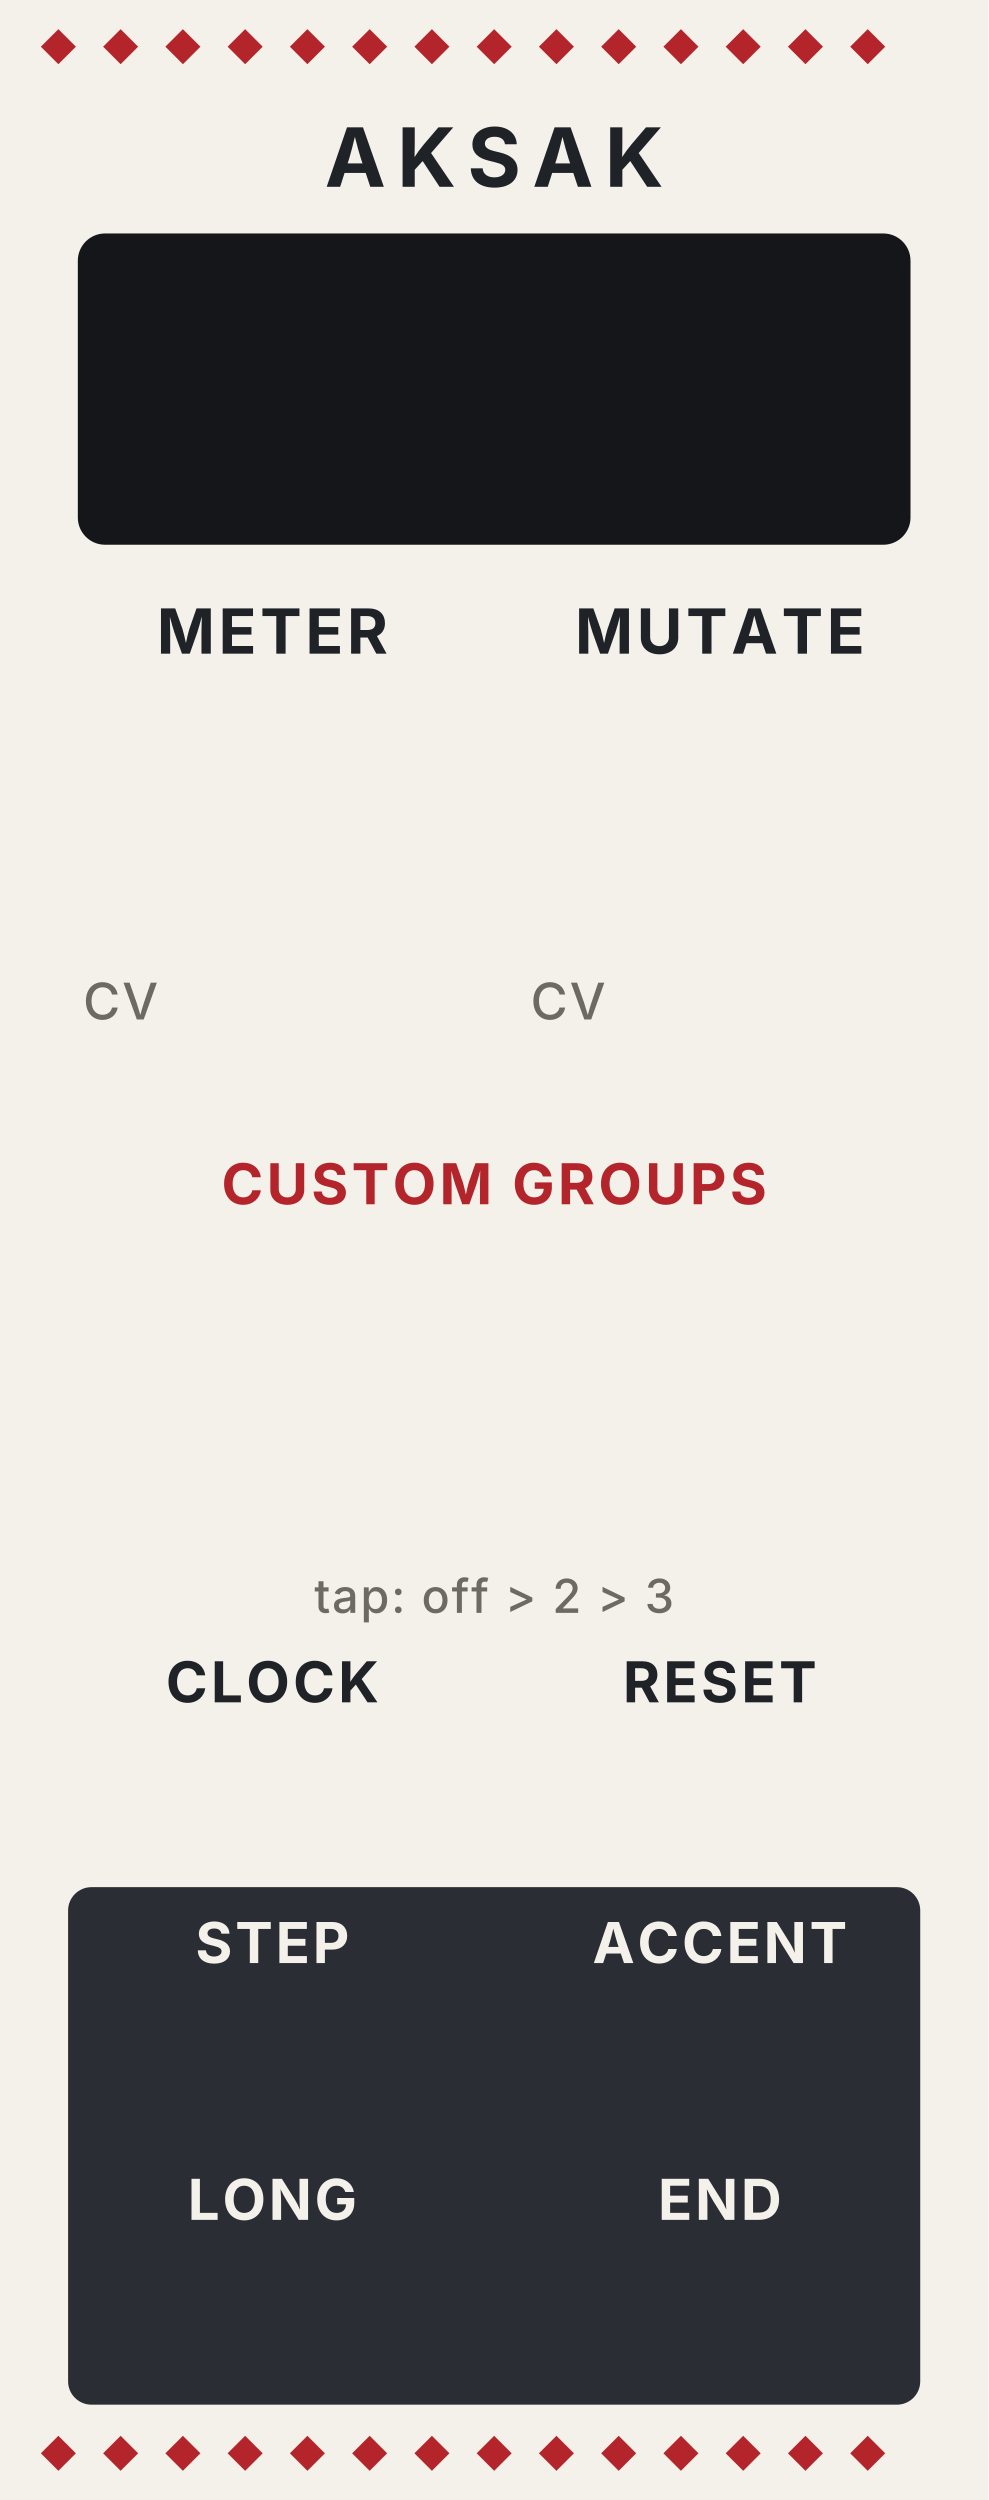
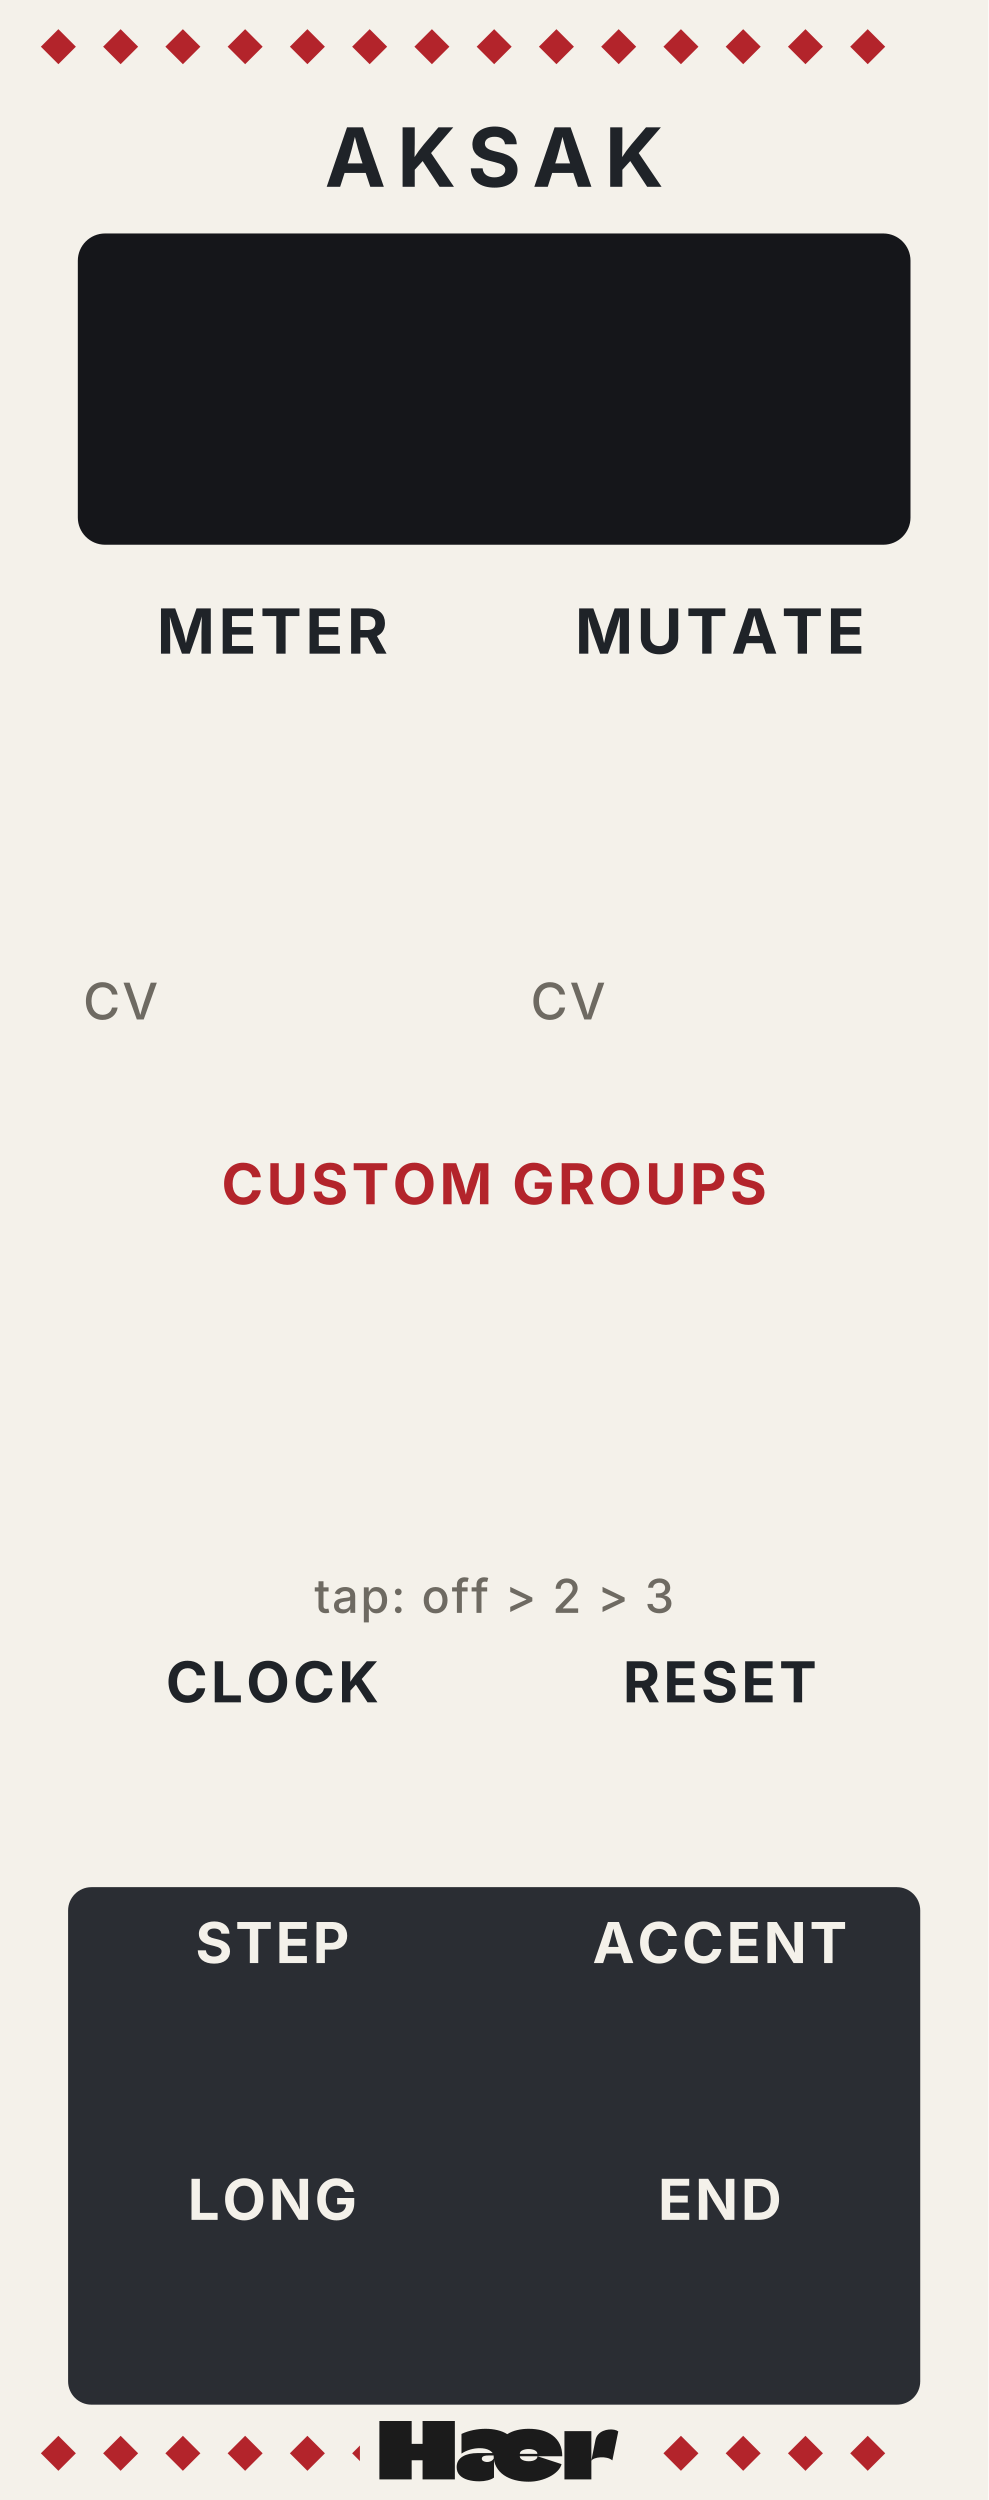
<svg xmlns="http://www.w3.org/2000/svg" width="50.8mm" height="128.5mm" viewBox="0 0 50.8 128.5">
  <rect width="50.8" height="128.5" fill="#F4F1EA" />
  <path d="M3.00 1.50 L3.90 2.40 L3.00 3.30 L2.10 2.40 Z" fill="#B3242B" />
  <path d="M6.20 1.50 L7.10 2.40 L6.20 3.30 L5.30 2.40 Z" fill="#B3242B" />
  <path d="M9.40 1.50 L10.30 2.40 L9.40 3.30 L8.50 2.40 Z" fill="#B3242B" />
  <path d="M12.60 1.50 L13.50 2.40 L12.60 3.30 L11.70 2.40 Z" fill="#B3242B" />
  <path d="M15.80 1.50 L16.70 2.40 L15.80 3.30 L14.90 2.40 Z" fill="#B3242B" />
  <path d="M19.00 1.50 L19.90 2.40 L19.00 3.30 L18.10 2.40 Z" fill="#B3242B" />
  <path d="M22.20 1.50 L23.10 2.40 L22.20 3.30 L21.30 2.40 Z" fill="#B3242B" />
  <path d="M25.40 1.50 L26.30 2.40 L25.40 3.30 L24.50 2.40 Z" fill="#B3242B" />
  <path d="M28.60 1.50 L29.50 2.40 L28.60 3.30 L27.70 2.40 Z" fill="#B3242B" />
  <path d="M31.80 1.50 L32.70 2.40 L31.80 3.30 L30.90 2.40 Z" fill="#B3242B" />
  <path d="M35.00 1.50 L35.90 2.40 L35.00 3.30 L34.10 2.40 Z" fill="#B3242B" />
  <path d="M38.20 1.50 L39.10 2.40 L38.20 3.30 L37.30 2.40 Z" fill="#B3242B" />
  <path d="M41.40 1.50 L42.30 2.40 L41.40 3.30 L40.50 2.40 Z" fill="#B3242B" />
  <path d="M44.60 1.50 L45.50 2.40 L44.60 3.30 L43.70 2.40 Z" fill="#B3242B" />
  <path d="M3.00 125.20 L3.90 126.10 L3.00 127.00 L2.10 126.10 Z" fill="#B3242B" />
  <path d="M6.20 125.20 L7.10 126.10 L6.20 127.00 L5.30 126.10 Z" fill="#B3242B" />
  <path d="M9.40 125.20 L10.30 126.10 L9.40 127.00 L8.50 126.10 Z" fill="#B3242B" />
  <path d="M12.60 125.20 L13.50 126.10 L12.60 127.00 L11.70 126.10 Z" fill="#B3242B" />
  <path d="M15.80 125.20 L16.70 126.10 L15.80 127.00 L14.90 126.10 Z" fill="#B3242B" />
  <path d="M19.00 125.20 L19.90 126.10 L19.00 127.00 L18.10 126.10 Z" fill="#B3242B" />
  <path d="M22.20 125.20 L23.10 126.10 L22.20 127.00 L21.30 126.10 Z" fill="#B3242B" />
  <path d="M25.40 125.20 L26.30 126.10 L25.40 127.00 L24.50 126.10 Z" fill="#B3242B" />
  <path d="M28.60 125.20 L29.50 126.10 L28.60 127.00 L27.70 126.10 Z" fill="#B3242B" />
  <path d="M31.80 125.20 L32.70 126.10 L31.80 127.00 L30.90 126.10 Z" fill="#B3242B" />
  <path d="M35.00 125.20 L35.90 126.10 L35.00 127.00 L34.10 126.10 Z" fill="#B3242B" />
  <path d="M38.20 125.20 L39.10 126.10 L38.20 127.00 L37.30 126.10 Z" fill="#B3242B" />
  <path d="M41.40 125.20 L42.30 126.10 L41.40 127.00 L40.50 126.10 Z" fill="#B3242B" />
  <path d="M44.60 125.20 L45.50 126.10 L44.60 127.00 L43.70 126.10 Z" fill="#B3242B" />
  <path fill="#1F2328" d="M16.793 9.6H17.484L17.712 8.89H18.797L19.032 9.6H19.728L18.657 6.544H17.837ZM17.868 8.4 17.956 8.125C18.048 7.818 18.138 7.455 18.241 7.034C18.347 7.451 18.444 7.812 18.542 8.125L18.635 8.4ZM20.693 9.6H21.318V8.726L21.725 8.279L22.592 9.6H23.332L22.157 7.867L23.3 6.544H22.535L21.786 7.422C21.583 7.668 21.442 7.861 21.308 8.074L21.318 7.379V6.544H20.693ZM25.422 9.645C26.164 9.645 26.601 9.286 26.601 8.73C26.601 8.218 26.203 7.955 25.688 7.836L25.411 7.769C25.153 7.707 24.923 7.611 24.923 7.383C24.923 7.178 25.104 7.03 25.424 7.03C25.737 7.03 25.932 7.172 25.955 7.416H26.56C26.549 6.879 26.106 6.503 25.43 6.503C24.765 6.503 24.281 6.872 24.281 7.424C24.281 7.869 24.591 8.13 25.108 8.255L25.444 8.339C25.776 8.421 25.971 8.517 25.971 8.726C25.971 8.958 25.75 9.116 25.415 9.116C25.077 9.116 24.829 8.962 24.808 8.653H24.199C24.218 9.303 24.687 9.645 25.422 9.645ZM27.464 9.6H28.155L28.382 8.89H29.467L29.703 9.6H30.398L29.328 6.544H28.507ZM28.538 8.4 28.626 8.125C28.719 7.818 28.809 7.455 28.911 7.034C29.018 7.451 29.114 7.812 29.213 8.125L29.305 8.4ZM31.364 9.6H31.989V8.726L32.395 8.279L33.263 9.6H34.003L32.828 7.867L33.97 6.544H33.205L32.457 7.422C32.254 7.668 32.112 7.861 31.979 8.074L31.989 7.379V6.544H31.364Z" />
  <rect x="4.0" y="12.0" width="42.8" height="16.0" rx="1.4" fill="#15161A" />
  <path fill="#1F2328" d="M8.274 33.6H8.747V32.502C8.747 32.327 8.735 31.984 8.73 31.702C8.813 32.014 8.907 32.341 8.961 32.502L9.353 33.6H9.755L10.141 32.502C10.196 32.336 10.294 31.997 10.372 31.683C10.368 31.977 10.355 32.327 10.355 32.502V33.6H10.835V31.272H10.1L9.728 32.341C9.682 32.489 9.61 32.8 9.557 33.052C9.502 32.798 9.43 32.488 9.383 32.341L9.005 31.272H8.274ZM11.447 33.6H13.008V33.205H11.924V32.619H12.924V32.23H11.924V31.667H13.005V31.272H11.447ZM13.489 31.667H14.202V33.6H14.68V31.667H15.391V31.272H13.489ZM15.911 33.6H17.472V33.205H16.387V32.619H17.387V32.23H16.387V31.667H17.469V31.272H15.911ZM18.047 33.6H18.523V32.769H18.898L19.342 33.6H19.87L19.375 32.692C19.64 32.578 19.787 32.348 19.787 32.03C19.787 31.572 19.484 31.272 18.954 31.272H18.047ZM18.523 32.383V31.666H18.865C19.157 31.666 19.295 31.795 19.295 32.03C19.295 32.263 19.157 32.383 18.867 32.383Z" />
  <path fill="#1F2328" d="M29.767 33.6H30.24V32.502C30.24 32.327 30.228 31.984 30.223 31.702C30.306 32.014 30.4 32.341 30.454 32.502L30.847 33.6H31.248L31.634 32.502C31.689 32.336 31.787 31.997 31.865 31.683C31.861 31.977 31.848 32.327 31.848 32.502V33.6H32.328V31.272H31.593L31.222 32.341C31.175 32.489 31.103 32.8 31.05 33.052C30.995 32.798 30.923 32.488 30.876 32.341L30.498 31.272H29.767ZM33.901 33.633C34.476 33.633 34.862 33.292 34.862 32.783V31.272H34.384V32.744C34.384 33.016 34.193 33.211 33.901 33.211C33.609 33.211 33.417 33.016 33.417 32.744V31.272H32.94V32.783C32.94 33.292 33.321 33.633 33.901 33.633ZM35.381 31.667H36.093V33.6H36.571V31.667H37.282V31.272H35.381ZM37.668 33.6H38.194L38.368 33.059H39.194L39.374 33.6H39.904L39.088 31.272H38.463ZM38.487 32.686 38.554 32.477C38.624 32.242 38.693 31.966 38.771 31.645C38.852 31.963 38.926 32.238 39.001 32.477L39.071 32.686ZM40.29 31.667H41.002V33.6H41.48V31.667H42.191V31.272H40.29ZM42.711 33.6H44.272V33.205H43.188V32.619H44.188V32.23H43.188V31.667H44.269V31.272H42.711Z" />
  <path fill="#6E6A62" d="M5.268 52.425C5.686 52.425 5.991 52.161 6.049 51.787H5.757C5.709 52.028 5.507 52.161 5.271 52.161C4.947 52.161 4.703 51.915 4.703 51.455C4.703 50.998 4.946 50.747 5.271 50.747C5.507 50.747 5.709 50.879 5.757 51.12H6.048C5.984 50.719 5.667 50.483 5.268 50.483C4.778 50.483 4.416 50.849 4.416 51.455C4.416 52.06 4.777 52.425 5.268 52.425ZM7.033 52.4H7.387L8.062 50.508H7.749L7.391 51.561C7.344 51.704 7.285 51.899 7.212 52.168C7.137 51.904 7.077 51.704 7.029 51.561L6.661 50.508H6.348Z" />
  <path fill="#6E6A62" d="M28.268 52.425C28.686 52.425 28.991 52.161 29.049 51.787H28.757C28.709 52.028 28.507 52.161 28.271 52.161C27.947 52.161 27.703 51.915 27.703 51.455C27.703 50.998 27.946 50.747 28.271 50.747C28.507 50.747 28.709 50.879 28.757 51.12H29.048C28.984 50.719 28.667 50.483 28.268 50.483C27.778 50.483 27.416 50.849 27.416 51.455C27.416 52.06 27.777 52.425 28.268 52.425ZM30.033 52.4H30.387L31.062 50.508H30.749L30.391 51.561C30.344 51.704 30.285 51.899 30.212 52.168C30.137 51.904 30.077 51.704 30.029 51.561L29.661 50.508H29.348Z" />
  <path fill="#B3242B" d="M12.498 61.928C13.031 61.928 13.359 61.57 13.407 61.178H12.97C12.927 61.407 12.746 61.545 12.505 61.545C12.18 61.545 11.957 61.304 11.957 60.846C11.957 60.399 12.177 60.146 12.507 60.146C12.748 60.146 12.929 60.281 12.968 60.511H13.406C13.344 60.037 12.978 59.762 12.498 59.762C11.942 59.762 11.518 60.157 11.518 60.846C11.518 61.532 11.936 61.928 12.498 61.928ZM14.767 61.93C15.288 61.93 15.637 61.621 15.637 61.159V59.79H15.204V61.124C15.204 61.37 15.031 61.547 14.767 61.547C14.502 61.547 14.328 61.37 14.328 61.124V59.79H13.896V61.159C13.896 61.621 14.241 61.93 14.767 61.93ZM16.965 61.931C17.478 61.931 17.78 61.683 17.78 61.3C17.78 60.946 17.505 60.764 17.15 60.682L16.958 60.635C16.78 60.593 16.621 60.526 16.621 60.369C16.621 60.228 16.746 60.126 16.967 60.126C17.184 60.126 17.318 60.223 17.334 60.392H17.751C17.744 60.021 17.438 59.762 16.971 59.762C16.512 59.762 16.178 60.017 16.178 60.398C16.178 60.705 16.392 60.885 16.749 60.971L16.981 61.029C17.21 61.086 17.345 61.152 17.345 61.297C17.345 61.457 17.192 61.566 16.961 61.566C16.728 61.566 16.556 61.46 16.542 61.246H16.122C16.134 61.695 16.459 61.931 16.965 61.931ZM18.18 60.148H18.826V61.9H19.259V60.148H19.904V59.79H18.18ZM21.301 61.928C21.86 61.928 22.285 61.533 22.285 60.846C22.285 60.157 21.86 59.762 21.301 59.762C20.742 59.762 20.317 60.157 20.317 60.846C20.317 61.532 20.742 61.928 21.301 61.928ZM21.301 61.545C20.974 61.545 20.756 61.298 20.756 60.846C20.756 60.393 20.974 60.146 21.301 60.146C21.628 60.146 21.846 60.392 21.846 60.846C21.846 61.298 21.628 61.545 21.301 61.545ZM22.783 61.9H23.212V60.905C23.212 60.746 23.201 60.436 23.197 60.18C23.272 60.463 23.357 60.759 23.406 60.905L23.762 61.9H24.126L24.476 60.905C24.525 60.754 24.614 60.447 24.685 60.163C24.681 60.429 24.67 60.746 24.67 60.905V61.9H25.104V59.79H24.439L24.102 60.759C24.059 60.893 23.994 61.175 23.946 61.403C23.896 61.174 23.831 60.892 23.789 60.759L23.446 59.79H22.783ZM27.454 61.928C27.984 61.928 28.365 61.593 28.365 61.039V60.776H27.487V61.104H27.946C27.939 61.375 27.757 61.545 27.457 61.545C27.119 61.545 26.901 61.291 26.901 60.844C26.901 60.396 27.126 60.146 27.452 60.146C27.687 60.146 27.845 60.269 27.905 60.47H28.344C28.284 60.054 27.919 59.762 27.445 59.762C26.889 59.762 26.462 60.164 26.462 60.848C26.462 61.515 26.863 61.928 27.454 61.928ZM28.87 61.9H29.302V61.147H29.642L30.044 61.9H30.523L30.074 61.077C30.315 60.974 30.448 60.766 30.448 60.477C30.448 60.062 30.173 59.79 29.693 59.79H28.87ZM29.302 60.797V60.147H29.612C29.877 60.147 30.002 60.265 30.002 60.477C30.002 60.688 29.877 60.797 29.614 60.797ZM31.875 61.928C32.434 61.928 32.859 61.533 32.859 60.846C32.859 60.157 32.434 59.762 31.875 59.762C31.316 59.762 30.891 60.157 30.891 60.846C30.891 61.532 31.316 61.928 31.875 61.928ZM31.875 61.545C31.548 61.545 31.33 61.298 31.33 60.846C31.33 60.393 31.548 60.146 31.875 60.146C32.202 60.146 32.42 60.392 32.42 60.846C32.42 61.298 32.202 61.545 31.875 61.545ZM34.228 61.93C34.749 61.93 35.099 61.621 35.099 61.159V59.79H34.666V61.124C34.666 61.37 34.493 61.547 34.228 61.547C33.963 61.547 33.789 61.37 33.789 61.124V59.79H33.357V61.159C33.357 61.621 33.703 61.93 34.228 61.93ZM35.654 61.9H36.086V61.21H36.467C36.952 61.21 37.231 60.92 37.231 60.502C37.231 60.087 36.957 59.79 36.477 59.79H35.654ZM36.086 60.862V60.147H36.396C36.661 60.147 36.785 60.29 36.785 60.502C36.785 60.715 36.661 60.862 36.397 60.862ZM38.48 61.931C38.993 61.931 39.294 61.683 39.294 61.3C39.294 60.946 39.02 60.764 38.664 60.682L38.473 60.635C38.295 60.593 38.136 60.526 38.136 60.369C38.136 60.228 38.261 60.126 38.482 60.126C38.698 60.126 38.833 60.223 38.848 60.392H39.266C39.259 60.021 38.953 59.762 38.486 59.762C38.027 59.762 37.693 60.017 37.693 60.398C37.693 60.705 37.907 60.885 38.263 60.971L38.496 61.029C38.725 61.086 38.86 61.152 38.86 61.297C38.86 61.457 38.707 61.566 38.476 61.566C38.242 61.566 38.071 61.46 38.057 61.246H37.636C37.649 61.695 37.973 61.931 38.48 61.931Z" />
  <path fill="#6E6A62" d="M16.889 81.59H16.628V81.278H16.37V81.59H16.179V81.8H16.37V82.567C16.37 82.79 16.507 82.918 16.745 82.918C16.805 82.918 16.871 82.909 16.926 82.891L16.88 82.684C16.848 82.691 16.798 82.698 16.771 82.698C16.669 82.698 16.628 82.652 16.628 82.546V81.8H16.889ZM17.609 82.929C17.821 82.929 17.945 82.823 17.996 82.721H18.008V82.9H18.258V82.03C18.258 81.652 17.957 81.573 17.746 81.573C17.513 81.573 17.292 81.665 17.203 81.899L17.446 81.963C17.482 81.873 17.578 81.783 17.749 81.783C17.913 81.783 18 81.868 18 82.013V82.02C18 82.113 17.901 82.111 17.67 82.138C17.422 82.166 17.166 82.232 17.166 82.53C17.166 82.788 17.359 82.929 17.609 82.929ZM17.666 82.722C17.522 82.722 17.419 82.657 17.419 82.533C17.419 82.398 17.538 82.349 17.684 82.329C17.763 82.319 17.963 82.298 18.001 82.26V82.428C18.001 82.581 17.876 82.722 17.666 82.722ZM18.701 83.39H18.959V82.695H18.973C19.018 82.778 19.113 82.926 19.351 82.926C19.67 82.926 19.899 82.671 19.899 82.248C19.899 81.822 19.665 81.573 19.351 81.573C19.106 81.573 19.018 81.722 18.973 81.803H18.952V81.59H18.701ZM19.294 82.707C19.076 82.707 18.954 82.519 18.954 82.246C18.954 81.974 19.072 81.793 19.294 81.793C19.521 81.793 19.635 81.988 19.635 82.246C19.635 82.506 19.518 82.707 19.294 82.707ZM20.472 81.995C20.568 81.995 20.644 81.919 20.644 81.823C20.644 81.727 20.568 81.651 20.472 81.651C20.374 81.651 20.298 81.727 20.298 81.823C20.298 81.919 20.374 81.995 20.472 81.995ZM20.472 82.918C20.568 82.918 20.644 82.841 20.644 82.745C20.644 82.648 20.568 82.572 20.472 82.572C20.374 82.572 20.298 82.648 20.298 82.745C20.298 82.841 20.374 82.918 20.472 82.918ZM22.391 82.927C22.76 82.927 23.004 82.656 23.004 82.252C23.004 81.844 22.76 81.573 22.391 81.573C22.022 81.573 21.779 81.844 21.779 82.252C21.779 82.656 22.022 82.927 22.391 82.927ZM22.391 82.709C22.154 82.709 22.042 82.5 22.042 82.252C22.042 82.0 22.154 81.791 22.391 81.791C22.63 81.791 22.742 82.001 22.742 82.252C22.742 82.5 22.63 82.709 22.391 82.709ZM24.035 81.59H23.742V81.475C23.742 81.36 23.792 81.297 23.915 81.297C23.969 81.297 24.006 81.309 24.03 81.316L24.09 81.107C24.055 81.094 23.977 81.072 23.874 81.072C23.667 81.072 23.484 81.195 23.484 81.44V81.59H23.236V81.8H23.484V82.9H23.742V81.8H24.035ZM25.041 81.59H24.748V81.475C24.748 81.36 24.799 81.297 24.922 81.297C24.976 81.297 25.012 81.309 25.037 81.316L25.097 81.107C25.061 81.094 24.984 81.072 24.881 81.072C24.673 81.072 24.491 81.195 24.491 81.44V81.59H24.242V81.8H24.491V82.9H24.748V81.8H25.041ZM27.362 82.309V82.115L26.226 81.565V81.831L27.053 82.205V82.22L26.226 82.594V82.858ZM28.564 82.9H29.717V82.671H28.934V82.657L29.276 82.3C29.601 81.972 29.69 81.818 29.69 81.627C29.69 81.345 29.46 81.13 29.129 81.13C28.802 81.13 28.561 81.344 28.561 81.663H28.818C28.818 81.475 28.938 81.354 29.124 81.354C29.301 81.354 29.433 81.462 29.433 81.637C29.433 81.79 29.338 81.903 29.157 82.094L28.564 82.707ZM32.106 82.309V82.115L30.971 81.565V81.831L31.798 82.205V82.22L30.971 82.594V82.858ZM33.893 82.923C34.25 82.923 34.512 82.71 34.512 82.421C34.512 82.202 34.381 82.042 34.147 82.006V81.993C34.33 81.945 34.449 81.803 34.449 81.606C34.449 81.35 34.236 81.13 33.9 81.13C33.577 81.13 33.32 81.326 33.312 81.609H33.57C33.575 81.449 33.727 81.354 33.895 81.354C34.072 81.354 34.188 81.461 34.188 81.621C34.188 81.788 34.055 81.898 33.863 81.898H33.714V82.116H33.863C34.103 82.116 34.241 82.238 34.241 82.411C34.241 82.58 34.095 82.694 33.891 82.694C33.703 82.694 33.557 82.598 33.546 82.443H33.275C33.285 82.729 33.538 82.923 33.893 82.923Z" />
  <path fill="#1F2328" d="M9.64 87.528C10.172 87.528 10.501 87.17 10.549 86.778H10.111C10.069 87.007 9.888 87.145 9.647 87.145C9.321 87.145 9.099 86.904 9.099 86.446C9.099 85.999 9.318 85.746 9.648 85.746C9.889 85.746 10.07 85.881 10.11 86.111H10.547C10.485 85.637 10.12 85.362 9.64 85.362C9.083 85.362 8.66 85.757 8.66 86.446C8.66 87.132 9.078 87.528 9.64 87.528ZM11.037 87.5H12.38V87.142H11.469V85.39H11.037ZM13.777 87.528C14.336 87.528 14.761 87.133 14.761 86.446C14.761 85.757 14.336 85.362 13.777 85.362C13.218 85.362 12.793 85.757 12.793 86.446C12.793 87.132 13.218 87.528 13.777 87.528ZM13.777 87.145C13.45 87.145 13.232 86.898 13.232 86.446C13.232 85.993 13.45 85.746 13.777 85.746C14.104 85.746 14.322 85.992 14.322 86.446C14.322 86.898 14.104 87.145 13.777 87.145ZM16.181 87.528C16.714 87.528 17.042 87.17 17.09 86.778H16.653C16.61 87.007 16.429 87.145 16.188 87.145C15.863 87.145 15.64 86.904 15.64 86.446C15.64 85.999 15.86 85.746 16.19 85.746C16.43 85.746 16.612 85.881 16.651 86.111H17.089C17.027 85.637 16.661 85.362 16.181 85.362C15.625 85.362 15.201 85.757 15.201 86.446C15.201 87.132 15.619 87.528 16.181 87.528ZM17.579 87.5H18.011V86.897L18.291 86.588L18.89 87.5H19.401L18.59 86.303L19.378 85.39H18.85L18.333 85.996C18.193 86.166 18.095 86.299 18.003 86.446L18.011 85.966V85.39H17.579Z" />
  <path fill="#1F2328" d="M32.212 87.5H32.644V86.747H32.984L33.386 87.5H33.865L33.416 86.677C33.656 86.574 33.79 86.366 33.79 86.077C33.79 85.662 33.515 85.39 33.035 85.39H32.212ZM32.644 86.397V85.747H32.954C33.219 85.747 33.343 85.865 33.343 86.077C33.343 86.288 33.219 86.397 32.955 86.397ZM34.291 87.5H35.705V87.142H34.723V86.611H35.629V86.258H34.723V85.748H35.702V85.39H34.291ZM36.999 87.531C37.512 87.531 37.814 87.283 37.814 86.9C37.814 86.546 37.539 86.364 37.183 86.282L36.992 86.235C36.814 86.193 36.655 86.126 36.655 85.969C36.655 85.828 36.78 85.726 37.001 85.726C37.217 85.726 37.352 85.823 37.367 85.992H37.785C37.778 85.621 37.472 85.362 37.005 85.362C36.546 85.362 36.212 85.617 36.212 85.998C36.212 86.305 36.426 86.485 36.783 86.571L37.015 86.629C37.244 86.686 37.379 86.752 37.379 86.897C37.379 87.057 37.226 87.166 36.995 87.166C36.761 87.166 36.59 87.06 36.576 86.846H36.155C36.168 87.295 36.492 87.531 36.999 87.531ZM38.299 87.5H39.714V87.142H38.731V86.611H39.637V86.258H38.731V85.748H39.711V85.39H38.299ZM40.15 85.748H40.795V87.5H41.229V85.748H41.873V85.39H40.15Z" />
  <rect x="3.5" y="97.0" width="43.8" height="26.6" rx="1.2" fill="#2A2D33" />
  <path fill="#F4F1EA" d="M11.009 100.931C11.522 100.931 11.823 100.683 11.823 100.3C11.823 99.946 11.549 99.764 11.193 99.682L11.002 99.635C10.824 99.593 10.665 99.526 10.665 99.369C10.665 99.228 10.79 99.126 11.011 99.126C11.227 99.126 11.362 99.223 11.377 99.392H11.795C11.788 99.021 11.482 98.762 11.015 98.762C10.556 98.762 10.222 99.017 10.222 99.398C10.222 99.705 10.436 99.885 10.793 99.971L11.025 100.029C11.254 100.086 11.389 100.152 11.389 100.297C11.389 100.457 11.236 100.566 11.005 100.566C10.771 100.566 10.6 100.46 10.586 100.246H10.165C10.178 100.695 10.502 100.931 11.009 100.931ZM12.195 99.148H12.841V100.9H13.274V99.148H13.918V98.79H12.195ZM14.361 100.9H15.775V100.542H14.793V100.011H15.699V99.658H14.793V99.148H15.772V98.79H14.361ZM16.267 100.9H16.699V100.21H17.08C17.566 100.21 17.845 99.92 17.845 99.502C17.845 99.088 17.57 98.79 17.09 98.79H16.267ZM16.699 99.862V99.147H17.009C17.274 99.147 17.399 99.29 17.399 99.502C17.399 99.715 17.274 99.862 17.011 99.862Z" />
  <path fill="#F4F1EA" d="M30.525 100.9H31.002L31.16 100.41H31.909L32.072 100.9H32.552L31.812 98.79H31.246ZM31.267 100.072 31.328 99.882C31.392 99.669 31.454 99.419 31.525 99.129C31.599 99.416 31.665 99.665 31.733 99.882L31.797 100.072ZM33.879 100.928C34.411 100.928 34.74 100.57 34.788 100.178H34.35C34.308 100.407 34.127 100.545 33.886 100.545C33.56 100.545 33.338 100.304 33.338 99.846C33.338 99.399 33.558 99.146 33.887 99.146C34.128 99.146 34.309 99.281 34.349 99.511H34.787C34.724 99.037 34.359 98.762 33.879 98.762C33.322 98.762 32.899 99.157 32.899 99.846C32.899 100.532 33.317 100.928 33.879 100.928ZM36.169 100.928C36.702 100.928 37.03 100.57 37.078 100.178H36.641C36.598 100.407 36.417 100.545 36.176 100.545C35.851 100.545 35.628 100.304 35.628 99.846C35.628 99.399 35.848 99.146 36.178 99.146C36.418 99.146 36.6 99.281 36.639 99.511H37.077C37.015 99.037 36.649 98.762 36.169 98.762C35.613 98.762 35.189 99.157 35.189 99.846C35.189 100.532 35.607 100.928 36.169 100.928ZM37.538 100.9H38.952V100.542H37.97V100.011H38.876V99.658H37.97V99.148H38.949V98.79H37.538ZM39.444 100.9H39.886V99.93C39.886 99.805 39.873 99.579 39.858 99.324C39.988 99.587 40.066 99.742 40.183 99.931L40.789 100.9H41.272V98.79H40.83V99.803C40.83 99.941 40.842 100.168 40.857 100.375C40.765 100.155 40.676 99.995 40.593 99.858L39.926 98.79H39.444ZM41.715 99.148H42.36V100.9H42.794V99.148H43.438V98.79H41.715Z" />
  <path fill="#F4F1EA" d="M9.843 114.1H11.186V113.742H10.275V111.99H9.843ZM12.554 114.128C13.113 114.128 13.538 113.733 13.538 113.046C13.538 112.357 13.113 111.962 12.554 111.962C11.995 111.962 11.57 112.357 11.57 113.046C11.57 113.732 11.995 114.128 12.554 114.128ZM12.554 113.745C12.227 113.745 12.009 113.498 12.009 113.046C12.009 112.593 12.227 112.346 12.554 112.346C12.881 112.346 13.099 112.592 13.099 113.046C13.099 113.498 12.881 113.745 12.554 113.745ZM14.007 114.1H14.449V113.13C14.449 113.005 14.436 112.779 14.421 112.524C14.551 112.787 14.629 112.942 14.747 113.131L15.353 114.1H15.835V111.99H15.394V113.003C15.394 113.141 15.405 113.368 15.421 113.575C15.329 113.355 15.239 113.195 15.156 113.058L14.489 111.99H14.007ZM17.297 114.128C17.827 114.128 18.208 113.793 18.208 113.239V112.976H17.33V113.304H17.789C17.782 113.575 17.6 113.745 17.3 113.745C16.962 113.745 16.744 113.491 16.744 113.044C16.744 112.596 16.969 112.346 17.295 112.346C17.53 112.346 17.688 112.469 17.748 112.67H18.187C18.127 112.254 17.762 111.962 17.287 111.962C16.732 111.962 16.305 112.364 16.305 113.048C16.305 113.715 16.705 114.128 17.297 114.128Z" />
  <path fill="#F4F1EA" d="M34.013 114.1H35.428V113.742H34.445V113.211H35.351V112.858H34.445V112.348H35.425V111.99H34.013ZM35.92 114.1H36.361V113.13C36.361 113.005 36.349 112.779 36.333 112.524C36.463 112.787 36.541 112.942 36.659 113.131L37.265 114.1H37.748V111.99H37.306V113.003C37.306 113.141 37.317 113.368 37.333 113.575C37.241 113.355 37.152 113.195 37.068 113.058L36.401 111.99H35.92ZM39.017 114.1C39.658 114.1 40.045 113.704 40.045 113.044C40.045 112.387 39.658 111.99 39.024 111.99H38.275V114.1ZM38.707 113.728V112.363H38.999C39.402 112.363 39.615 112.572 39.615 113.044C39.615 113.518 39.402 113.728 38.996 113.728Z" />
+   <g id="haer-logo">
+     <rect x="18.500" y="125.150" width="14.280" height="1.900" fill="#F4F1EA" />
+     <path transform="translate(19.42,127.44) scale(0.004)" fill="#1B1B1B" d="M575 -750H990Q990 -687 990 -624Q990 -561 990 -498Q990 -435 990 -371Q990 -279 990 -186Q990 -93 990 0H575Q575 -61 575 -122Q575 -183 575 -244Q575 -245 574.5 -245.5Q574 -246 573 -246H436Q435 -246 435 -245.5Q435 -245 435 -244Q435 -183 435 -122Q435 -61 435 0H20Q20 -60 20 -120Q20 -180 20 -240Q20 -300 20 -360Q20 -420 20 -480Q20 -540 20 -600Q20 -638 20 -675.5Q20 -713 20 -750H435Q435 -702 435 -653Q435 -604 435 -555.5Q435 -507 435 -458Q435 -457 435 -456.5Q435 -456 436 -456H573Q574 -456 574.5 -456.5Q575 -457 575 -458Q575 -531 575 -604Q575 -677 575 -750ZM1938 30Q1844 30 1762.5 9Q1681 -12 1619.5 -54.5Q1558 -97 1523 -161Q1488 -225 1488 -310Q1484 -330 1469 -346.5Q1454 -363 1431 -375.5Q1408 -388 1377 -394.5Q1346 -401 1309 -401Q1280 -401 1249 -396.5Q1218 -392 1187.5 -383Q1157 -374 1128.5 -361Q1100 -348 1075 -331V-584Q1146 -617 1226 -633.5Q1306 -650 1385 -650Q1464 -650 1536 -633Q1608 -616 1663 -581Q1722 -618 1793 -634Q1864 -650 1938 -650Q2032 -650 2111 -628.5Q2190 -607 2248 -563Q2306 -519 2338 -452.5Q2370 -386 2370 -297H1825Q1825 -297 1824.5 -297Q1824 -297 1824 -297Q1824 -297 1824 -296.5Q1824 -296 1824 -296Q1825 -278 1839.5 -263.5Q1854 -249 1880 -241Q1906 -233 1940 -233Q1989 -233 2020 -250.5Q2051 -268 2052 -297L2361 -196Q2348 -148 2308 -107Q2268 -66 2209.5 -35.5Q2151 -5 2081 12.5Q2011 30 1938 30ZM1493 -23Q1462 0 1411 12.5Q1360 25 1304 25Q1220 25 1154.5 5.5Q1089 -14 1051 -54.5Q1013 -95 1013 -158Q1013 -205 1034 -239Q1055 -273 1092 -295Q1129 -317 1178 -327.5Q1227 -338 1284 -338H1503L1522 -307H1423Q1392 -307 1373 -302.5Q1354 -298 1345 -289Q1336 -280 1336 -266Q1336 -247 1355 -235.5Q1374 -224 1401.5 -223Q1429 -222 1454.5 -234.5Q1480 -247 1493 -275ZM1826 -328H2049Q2050 -328 2050 -328.5Q2050 -329 2050 -330Q2050 -344 2041 -355Q2032 -366 2016 -374Q2000 -382 1980 -386Q1960 -390 1938 -390Q1893 -390 1859 -374Q1825 -358 1825 -330Q1825 -329 1825 -328.5Q1825 -328 1825 -328Q1825 -328 1825.5 -328Q1826 -328 1826 -328ZM2744 -620Q2744 -560 2744 -499.5Q2744 -439 2744 -378.5Q2744 -318 2744 -257Q2744 -193 2744 -129Q2744 -65 2744 0H2398Q2398 -99 2398 -198Q2398 -297 2398 -396Q2398 -452 2398 -508Q2398 -564 2398 -620ZM2743 -238 2797 -507Q2806 -550 2832.5 -578.5Q2859 -607 2895 -622Q2931 -637 2969 -640.5Q3007 -644 3039 -637.5Q3071 -631 3090 -616L3014 -244Q2985 -268 2943.5 -277Q2902 -286 2860 -283.5Q2818 -281 2786 -269Q2754 -257 2743 -238Z" />
+   </g>
</svg>
